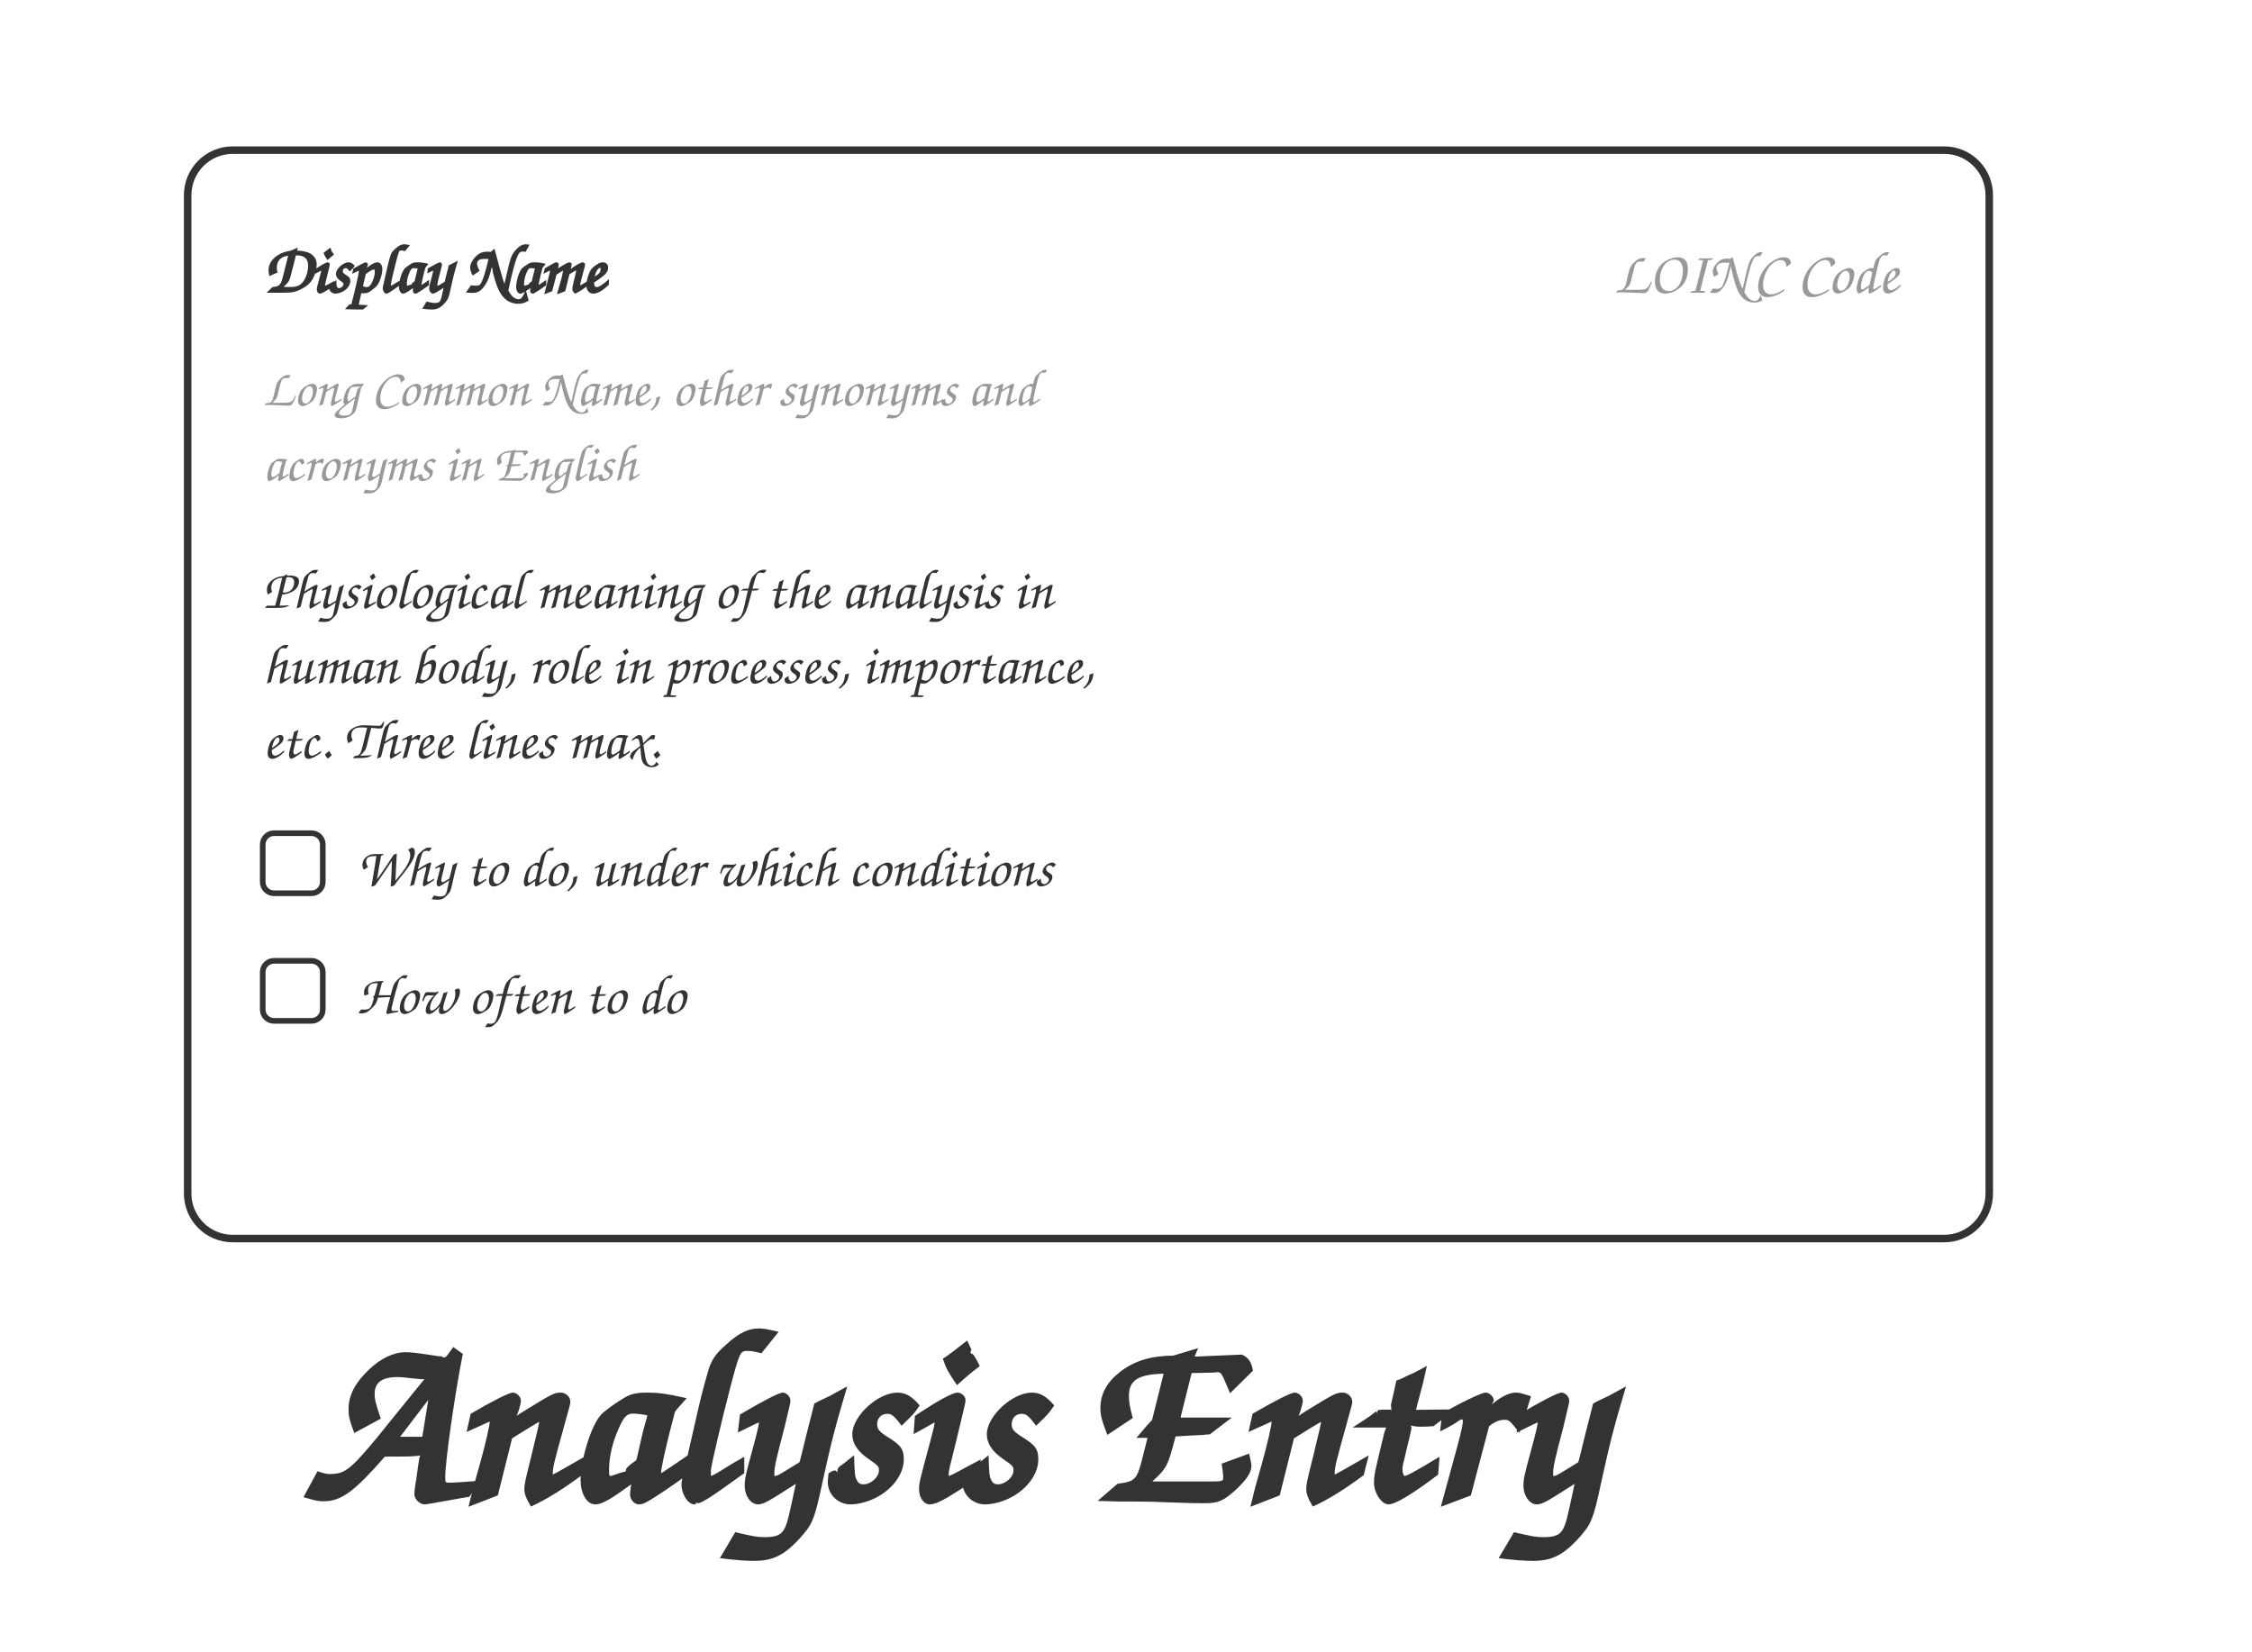
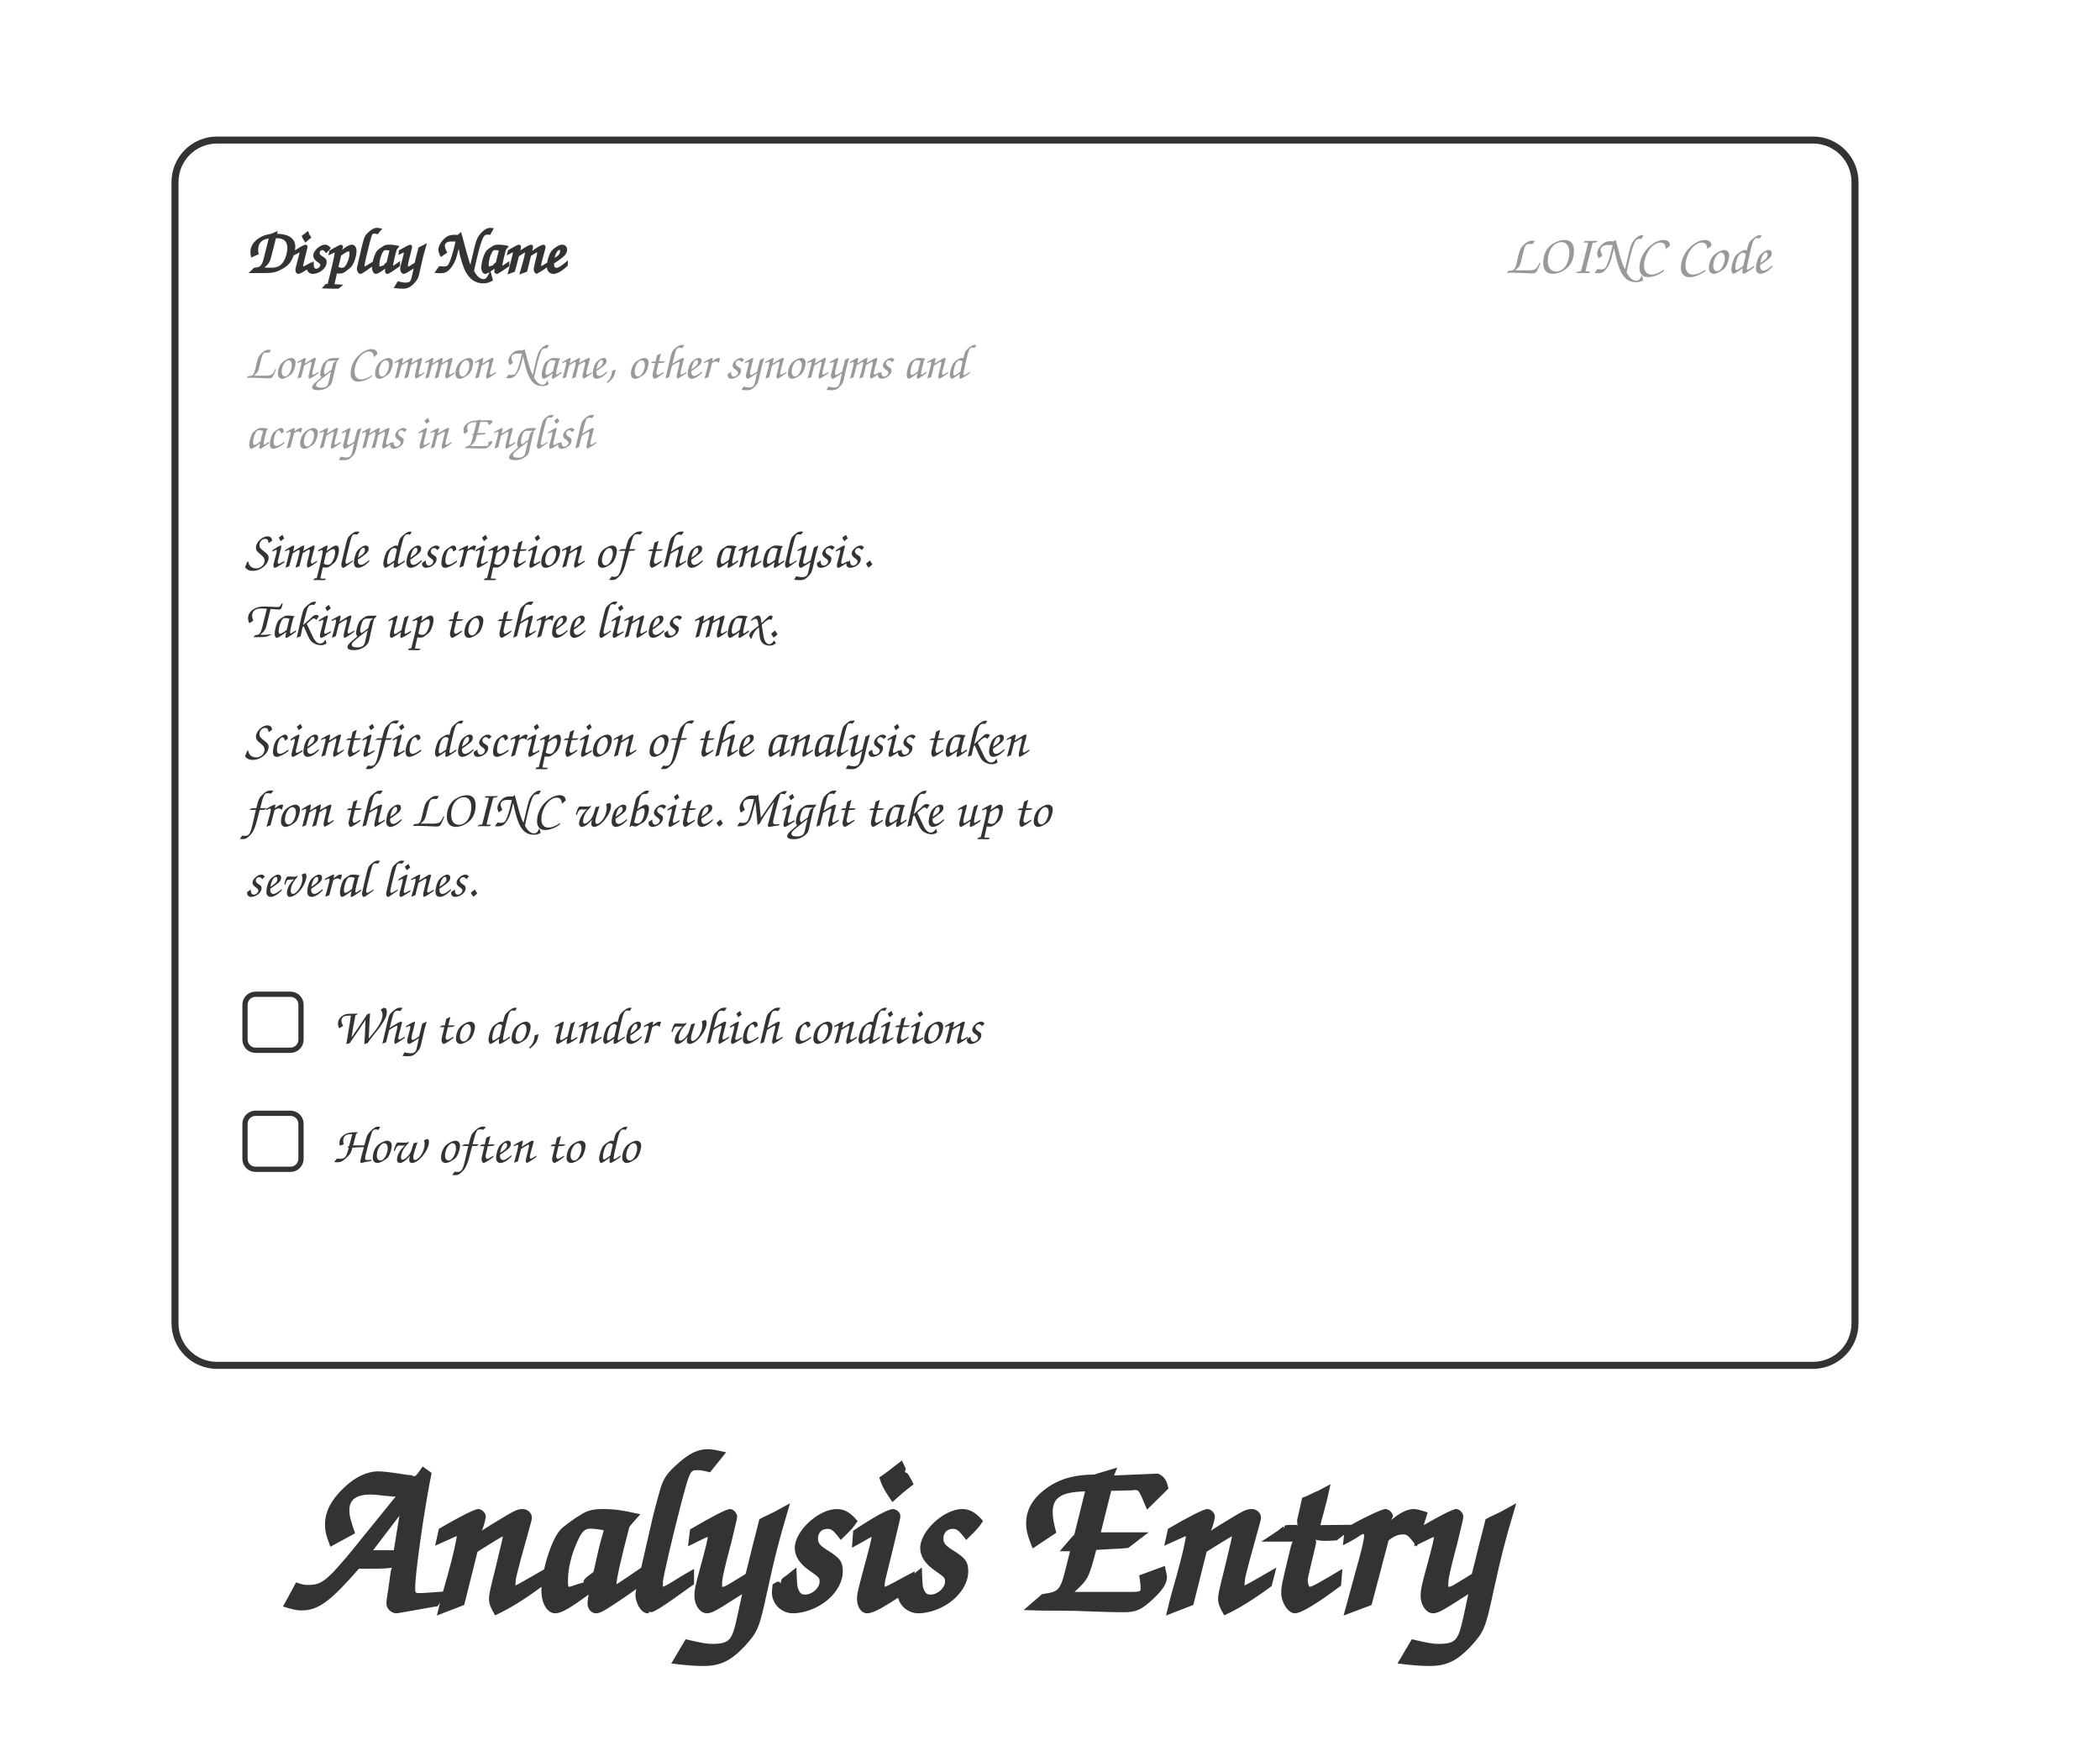
- <svg xmlns="http://www.w3.org/2000/svg" viewBox="0 0 600 440" width="600" height="440" font-family="'Segoe Print', 'Comic Sans MS', cursive">
-   <rect x="50" y="40" width="480" height="290" rx="12" fill="none" stroke="#333" stroke-width="2" />
+ <svg xmlns="http://www.w3.org/2000/svg" viewBox="0 0 600 500" width="600" height="500" font-family="'Segoe Print', 'Comic Sans MS', cursive">
+   <rect x="50" y="40" width="480" height="350" rx="12" fill="none" stroke="#333" stroke-width="2" />
  <text x="70" y="78" font-size="18" fill="#333" font-weight="bold" font-style="italic">Display Name</text>
  <text x="430" y="78" font-size="16" fill="#999" font-style="italic">LOINC Code</text>
  <text x="70" y="108" font-size="14" fill="#999" font-style="italic">Long Common Name, other synonyms and</text>
  <text x="70" y="128" font-size="14" fill="#999" font-style="italic">acronyms in English</text>
-   <text x="70" y="162" font-size="15" fill="#333" font-style="italic">Physiological meaning of the analysis in</text>
-   <text x="70" y="182" font-size="15" fill="#333" font-style="italic">human body, role in processes, importance,</text>
-   <text x="70" y="202" font-size="15" fill="#333" font-style="italic">etc. Three lines max.</text>
-   <rect x="70" y="222" width="16" height="16" rx="3" fill="none" stroke="#333" stroke-width="1.5" />
-   <text x="95" y="236" font-size="15" fill="#333" font-style="italic">Why to do, under which conditions</text>
-   <rect x="70" y="256" width="16" height="16" rx="3" fill="none" stroke="#333" stroke-width="1.5" />
-   <text x="95" y="270" font-size="15" fill="#333" font-style="italic">How often to do</text>
-   <text x="80" y="400" font-size="64" fill="#333" font-weight="bold">Analysis Entry</text>
+   <text x="70" y="162" font-size="15" fill="#333" font-style="italic">Simple description of the analysis.</text>
+   <text x="70" y="182" font-size="15" fill="#333" font-style="italic">Taking up to three lines max.</text>
+   <text x="70" y="216" font-size="15" fill="#333" font-style="italic">Scientific description of the analysis taken</text>
+   <text x="70" y="236" font-size="15" fill="#333" font-style="italic">from the LOINC website. Might take up to</text>
+   <text x="70" y="256" font-size="15" fill="#333" font-style="italic">several lines.</text>
+   <rect x="70" y="284" width="16" height="16" rx="3" fill="none" stroke="#333" stroke-width="1.5" />
+   <text x="95" y="298" font-size="15" fill="#333" font-style="italic">Why to do, under which conditions</text>
+   <rect x="70" y="318" width="16" height="16" rx="3" fill="none" stroke="#333" stroke-width="1.5" />
+   <text x="95" y="332" font-size="15" fill="#333" font-style="italic">How often to do</text>
+   <text x="80" y="460" font-size="64" fill="#333" font-weight="bold">Analysis Entry</text>
</svg>
